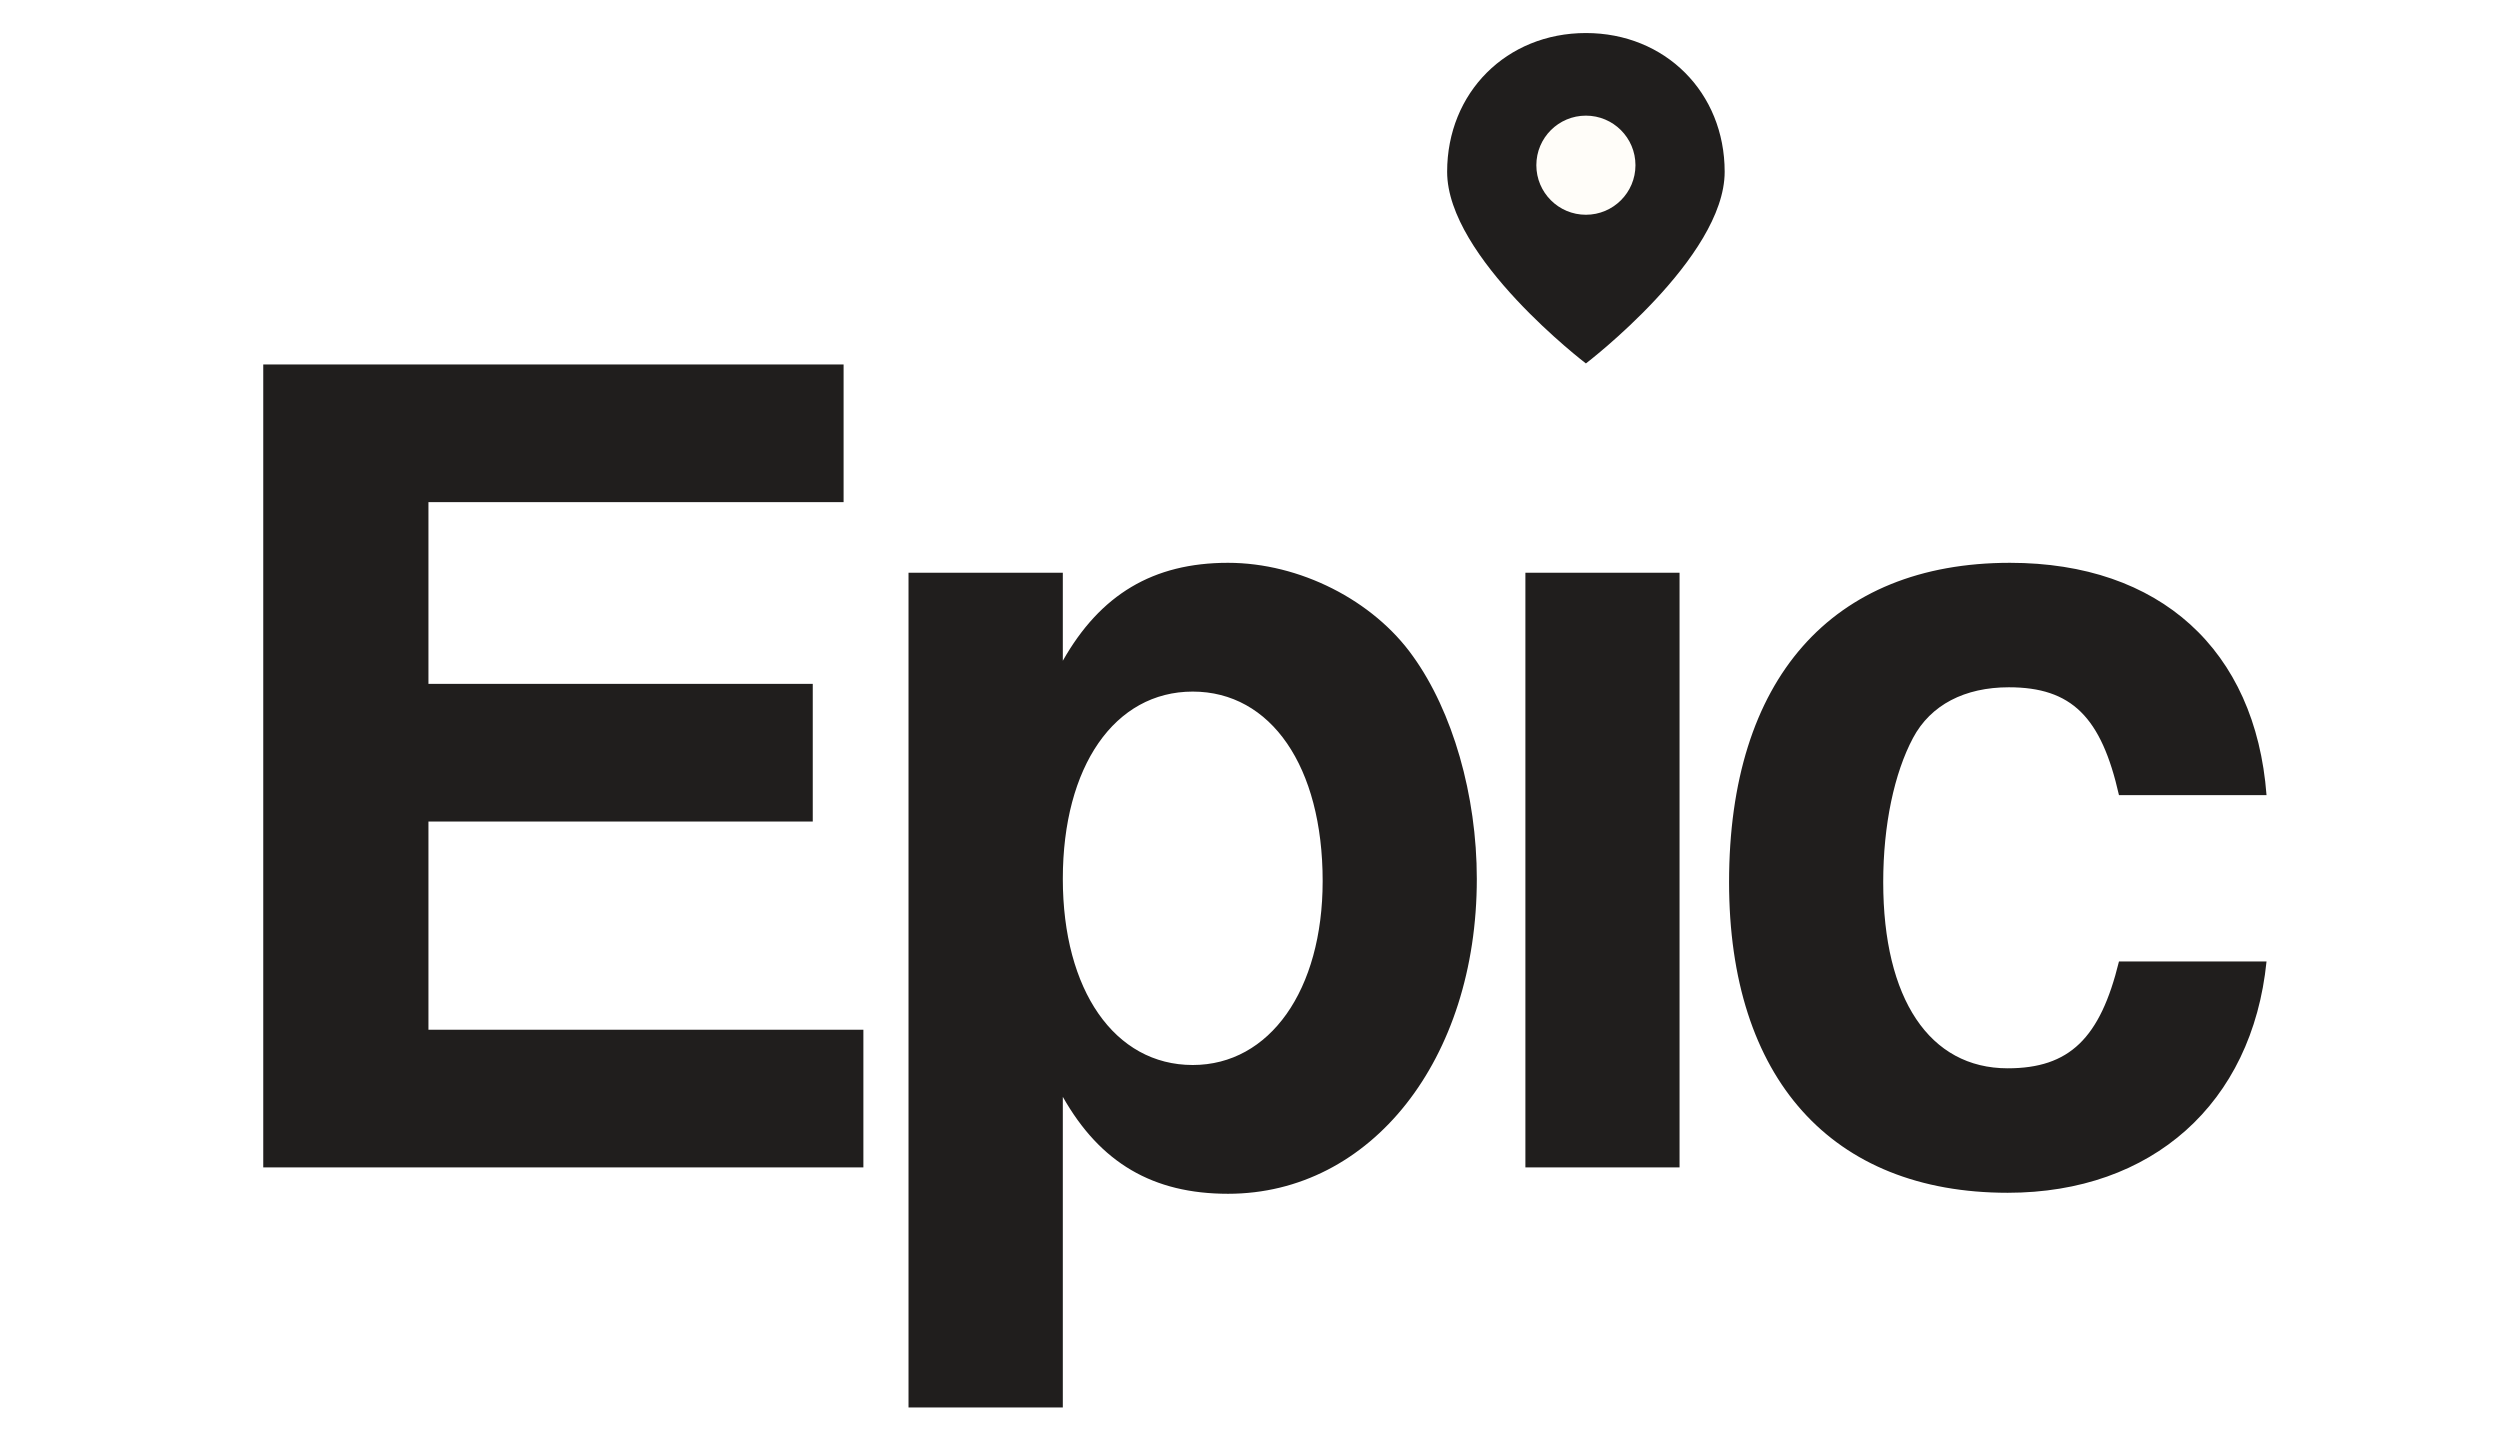
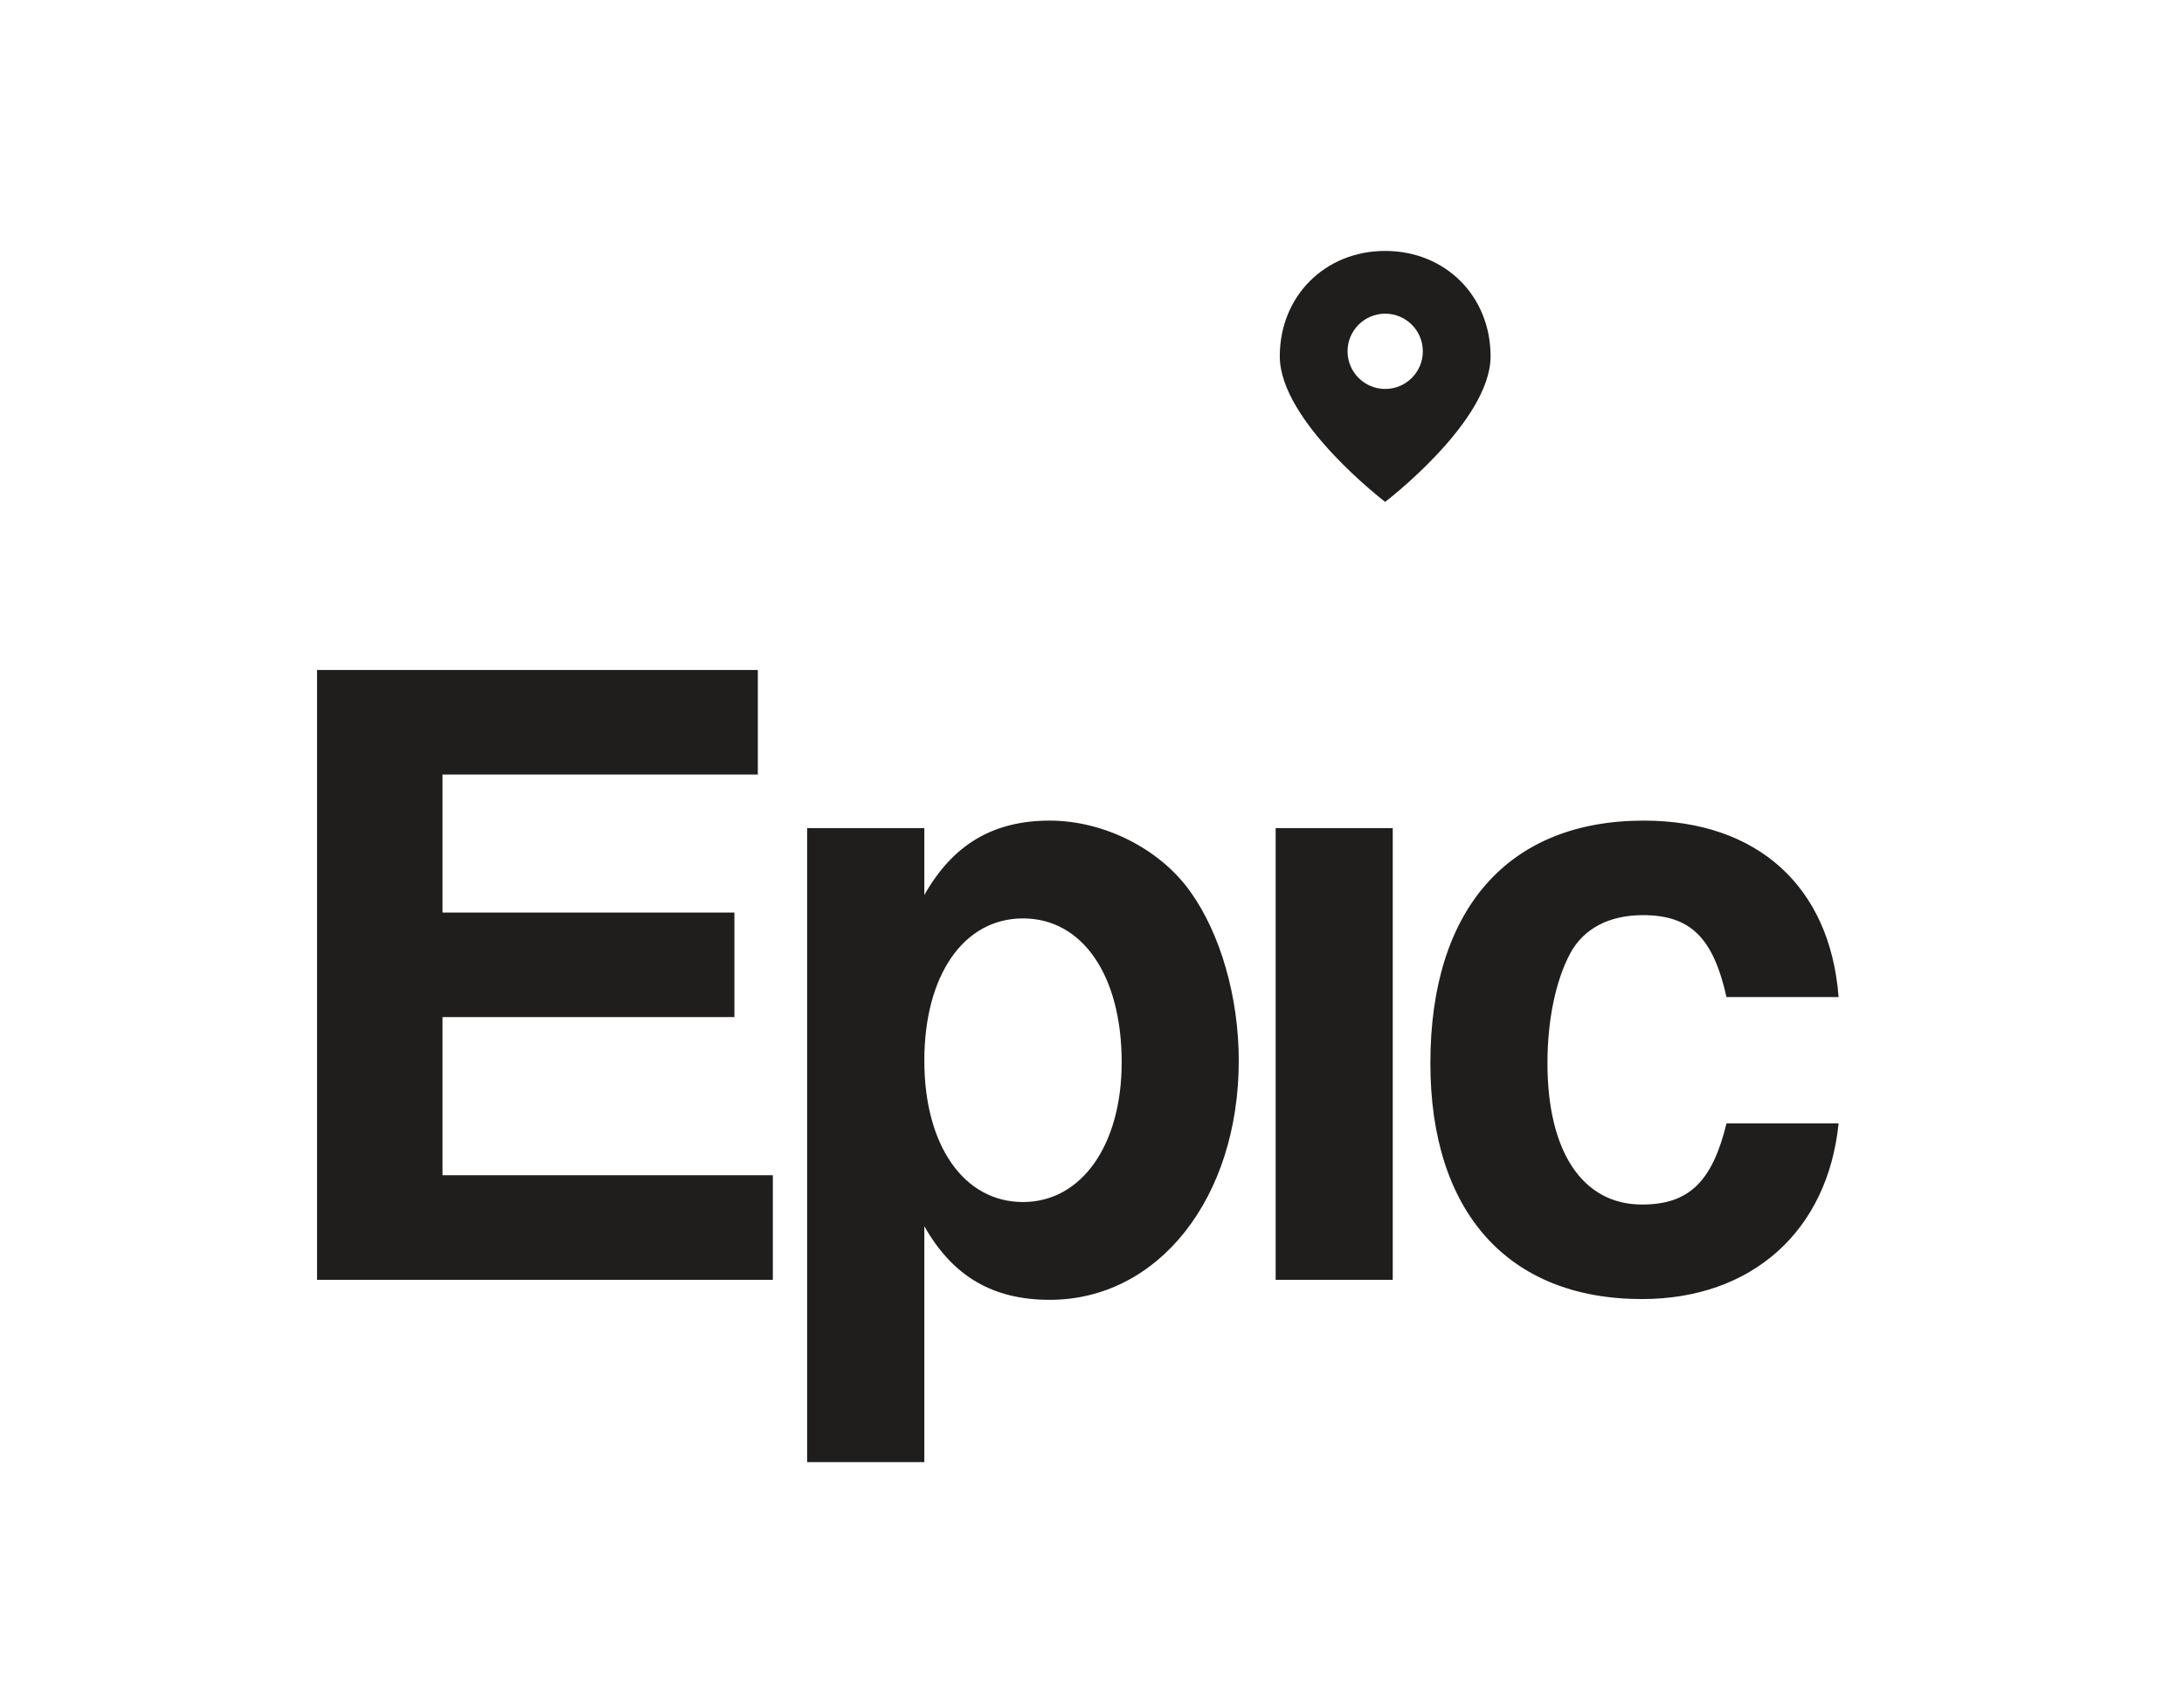
- <svg xmlns="http://www.w3.org/2000/svg" viewBox="0 0 272.4 156" width="272.4" height="156">
-   <text x="19.2" y="127.2" font-family="Archivo, 'Helvetica Neue', Helvetica, Arial, sans-serif" font-weight="800" font-size="120" letter-spacing="-7.2" fill="#201E1D">Epıc</text>
-   <g transform="translate(154.8 3.6) scale(0.36)">
-     <path d="M50 0 C26 0 8 18 8 42 C8 68 50 100 50 100 C50 100 92 68 92 42 C92 18 74 0 50 0 Z" fill="#201E1D" />
-     <circle cx="50" cy="40" r="15" fill="#FFFDF9" />
+ <svg xmlns="http://www.w3.org/2000/svg" viewBox="0 0 313.32 244.8" width="313.32" height="244.8">
+   <text x="36" y="183.6" font-family="Archivo, 'Helvetica Neue', Helvetica, Arial, sans-serif" font-weight="800" font-size="120" letter-spacing="-7.2" fill="#201E1D">Epıc</text>
+   <g transform="translate(180.72 36) scale(0.36)">
+     <path d="M50 0 C26 0 8 18 8 42 C8 68 50 100 50 100 C50 100 92 68 92 42 C92 18 74 0 50 0 Z M50 25 a15 15 0 1 0 0.01 0 Z" fill="#201E1D" fill-rule="evenodd" />
  </g>
</svg>
